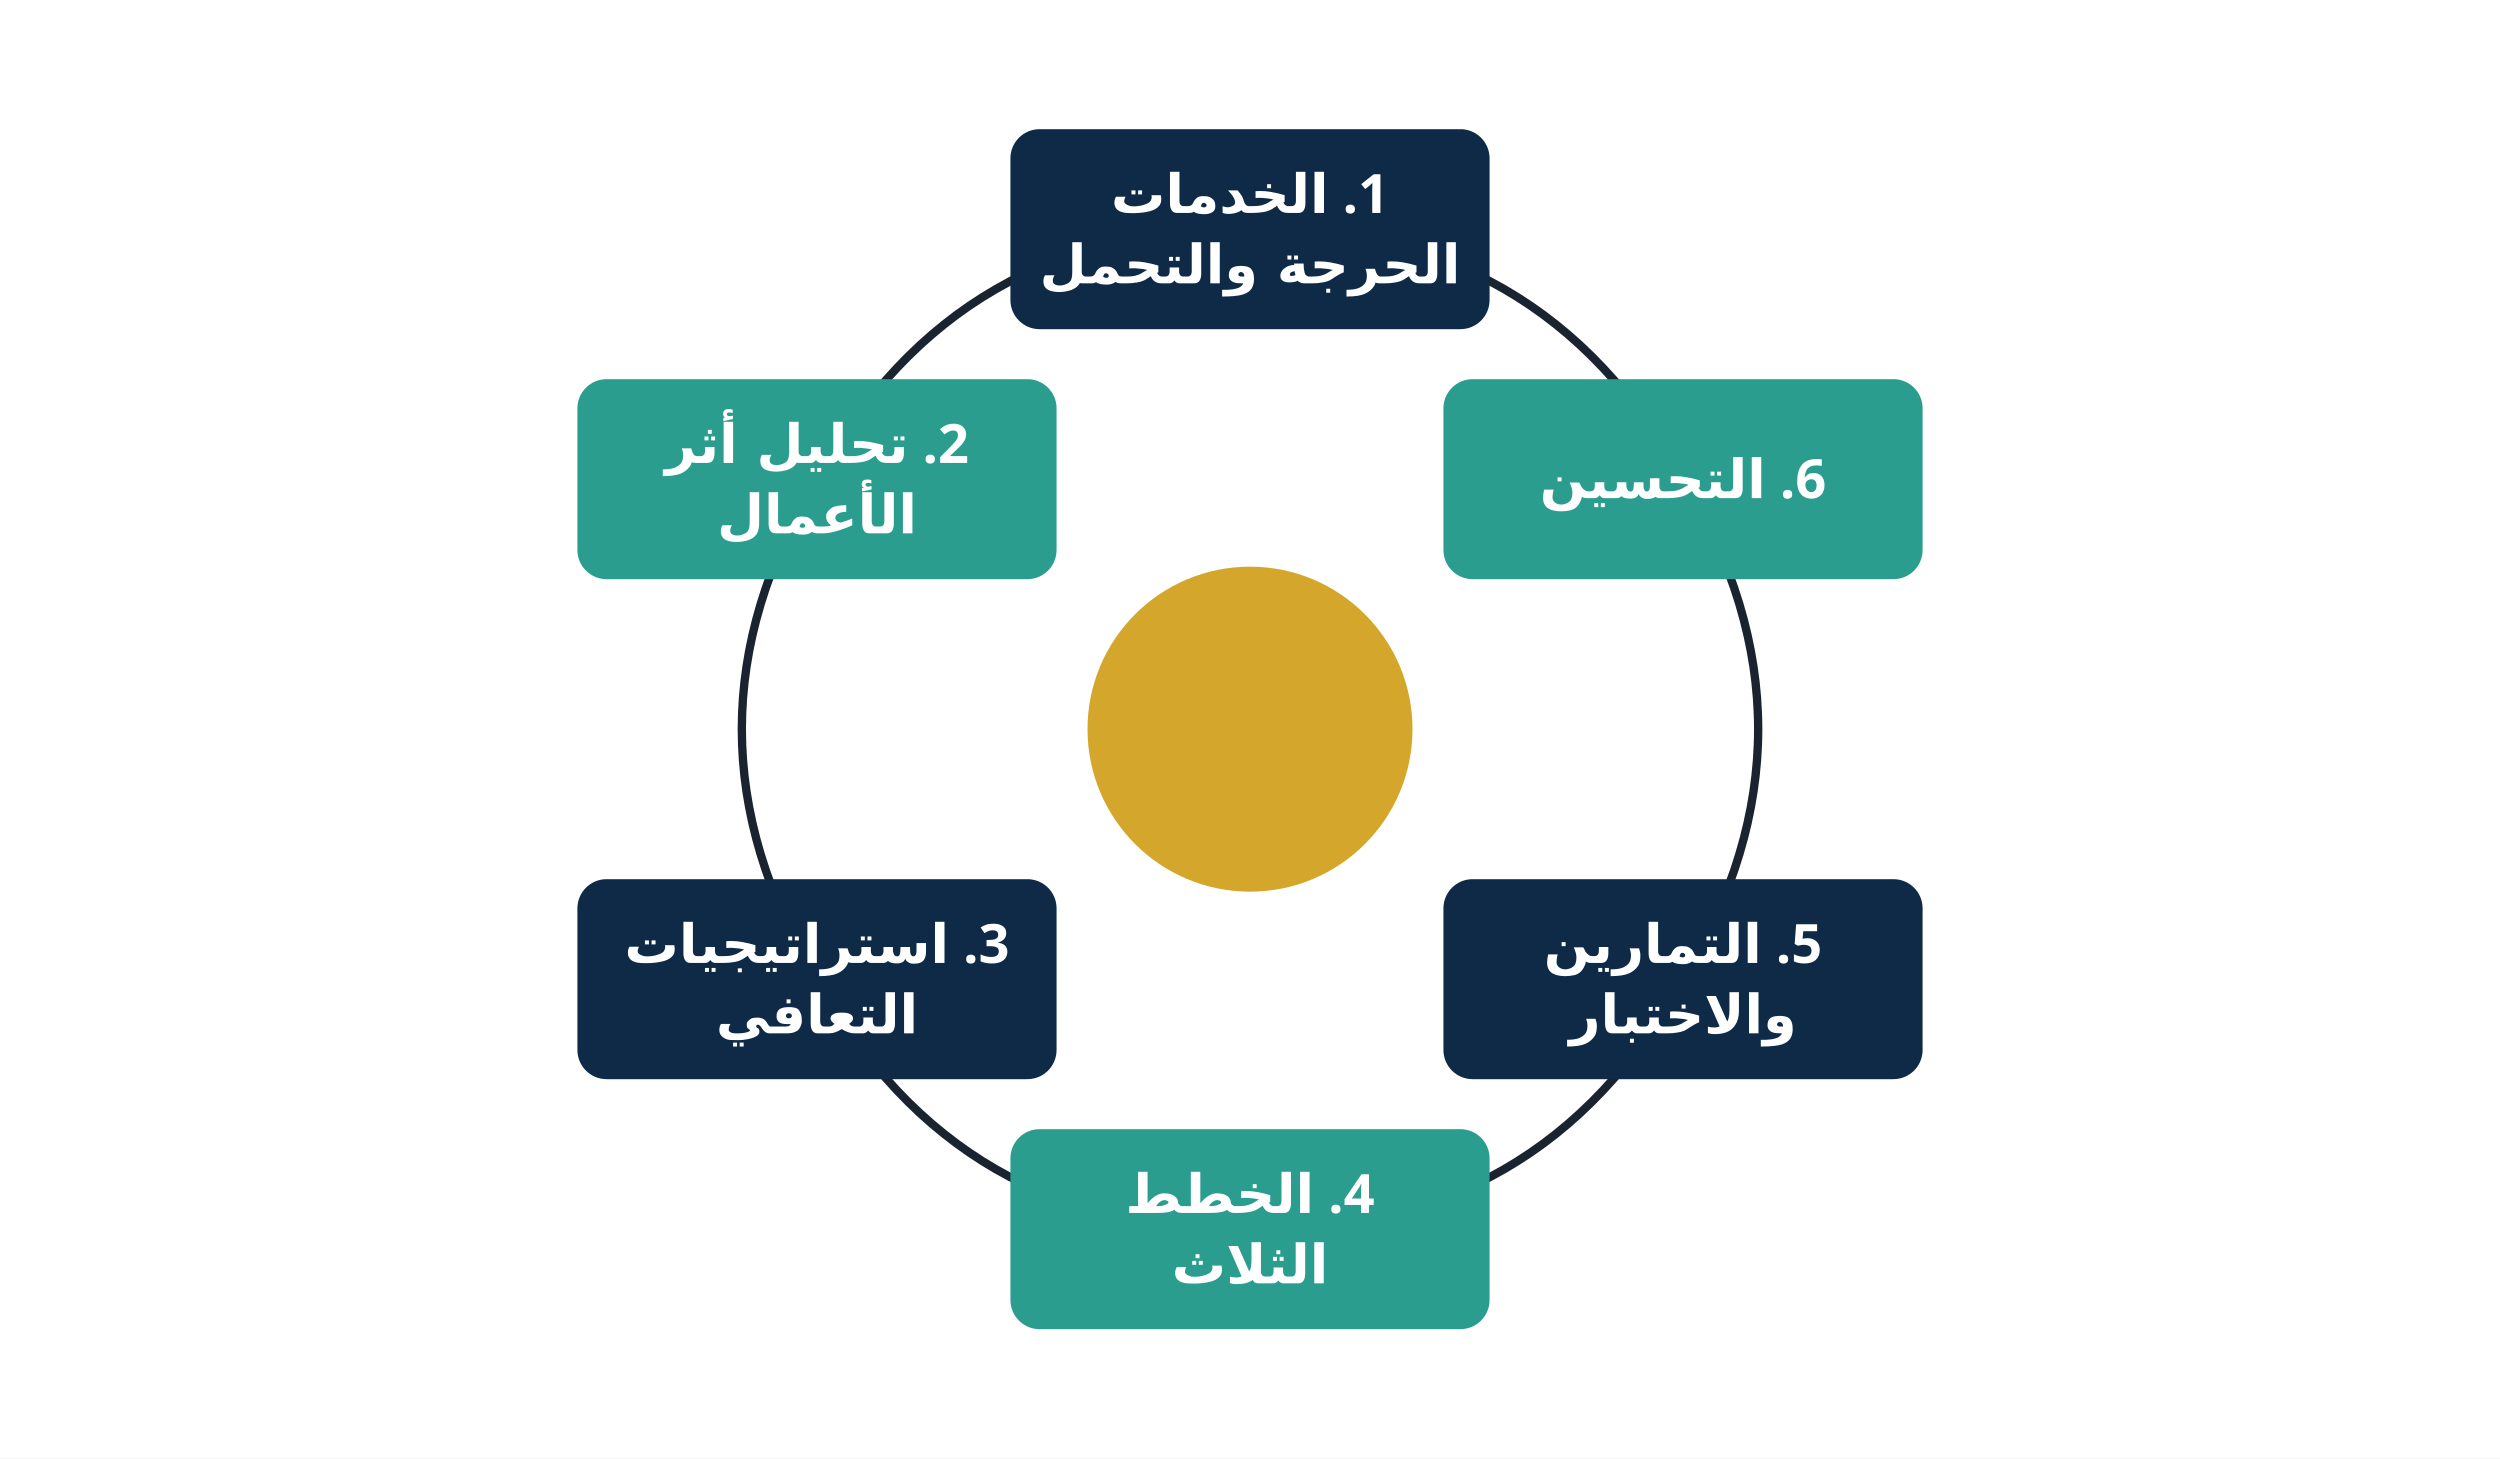
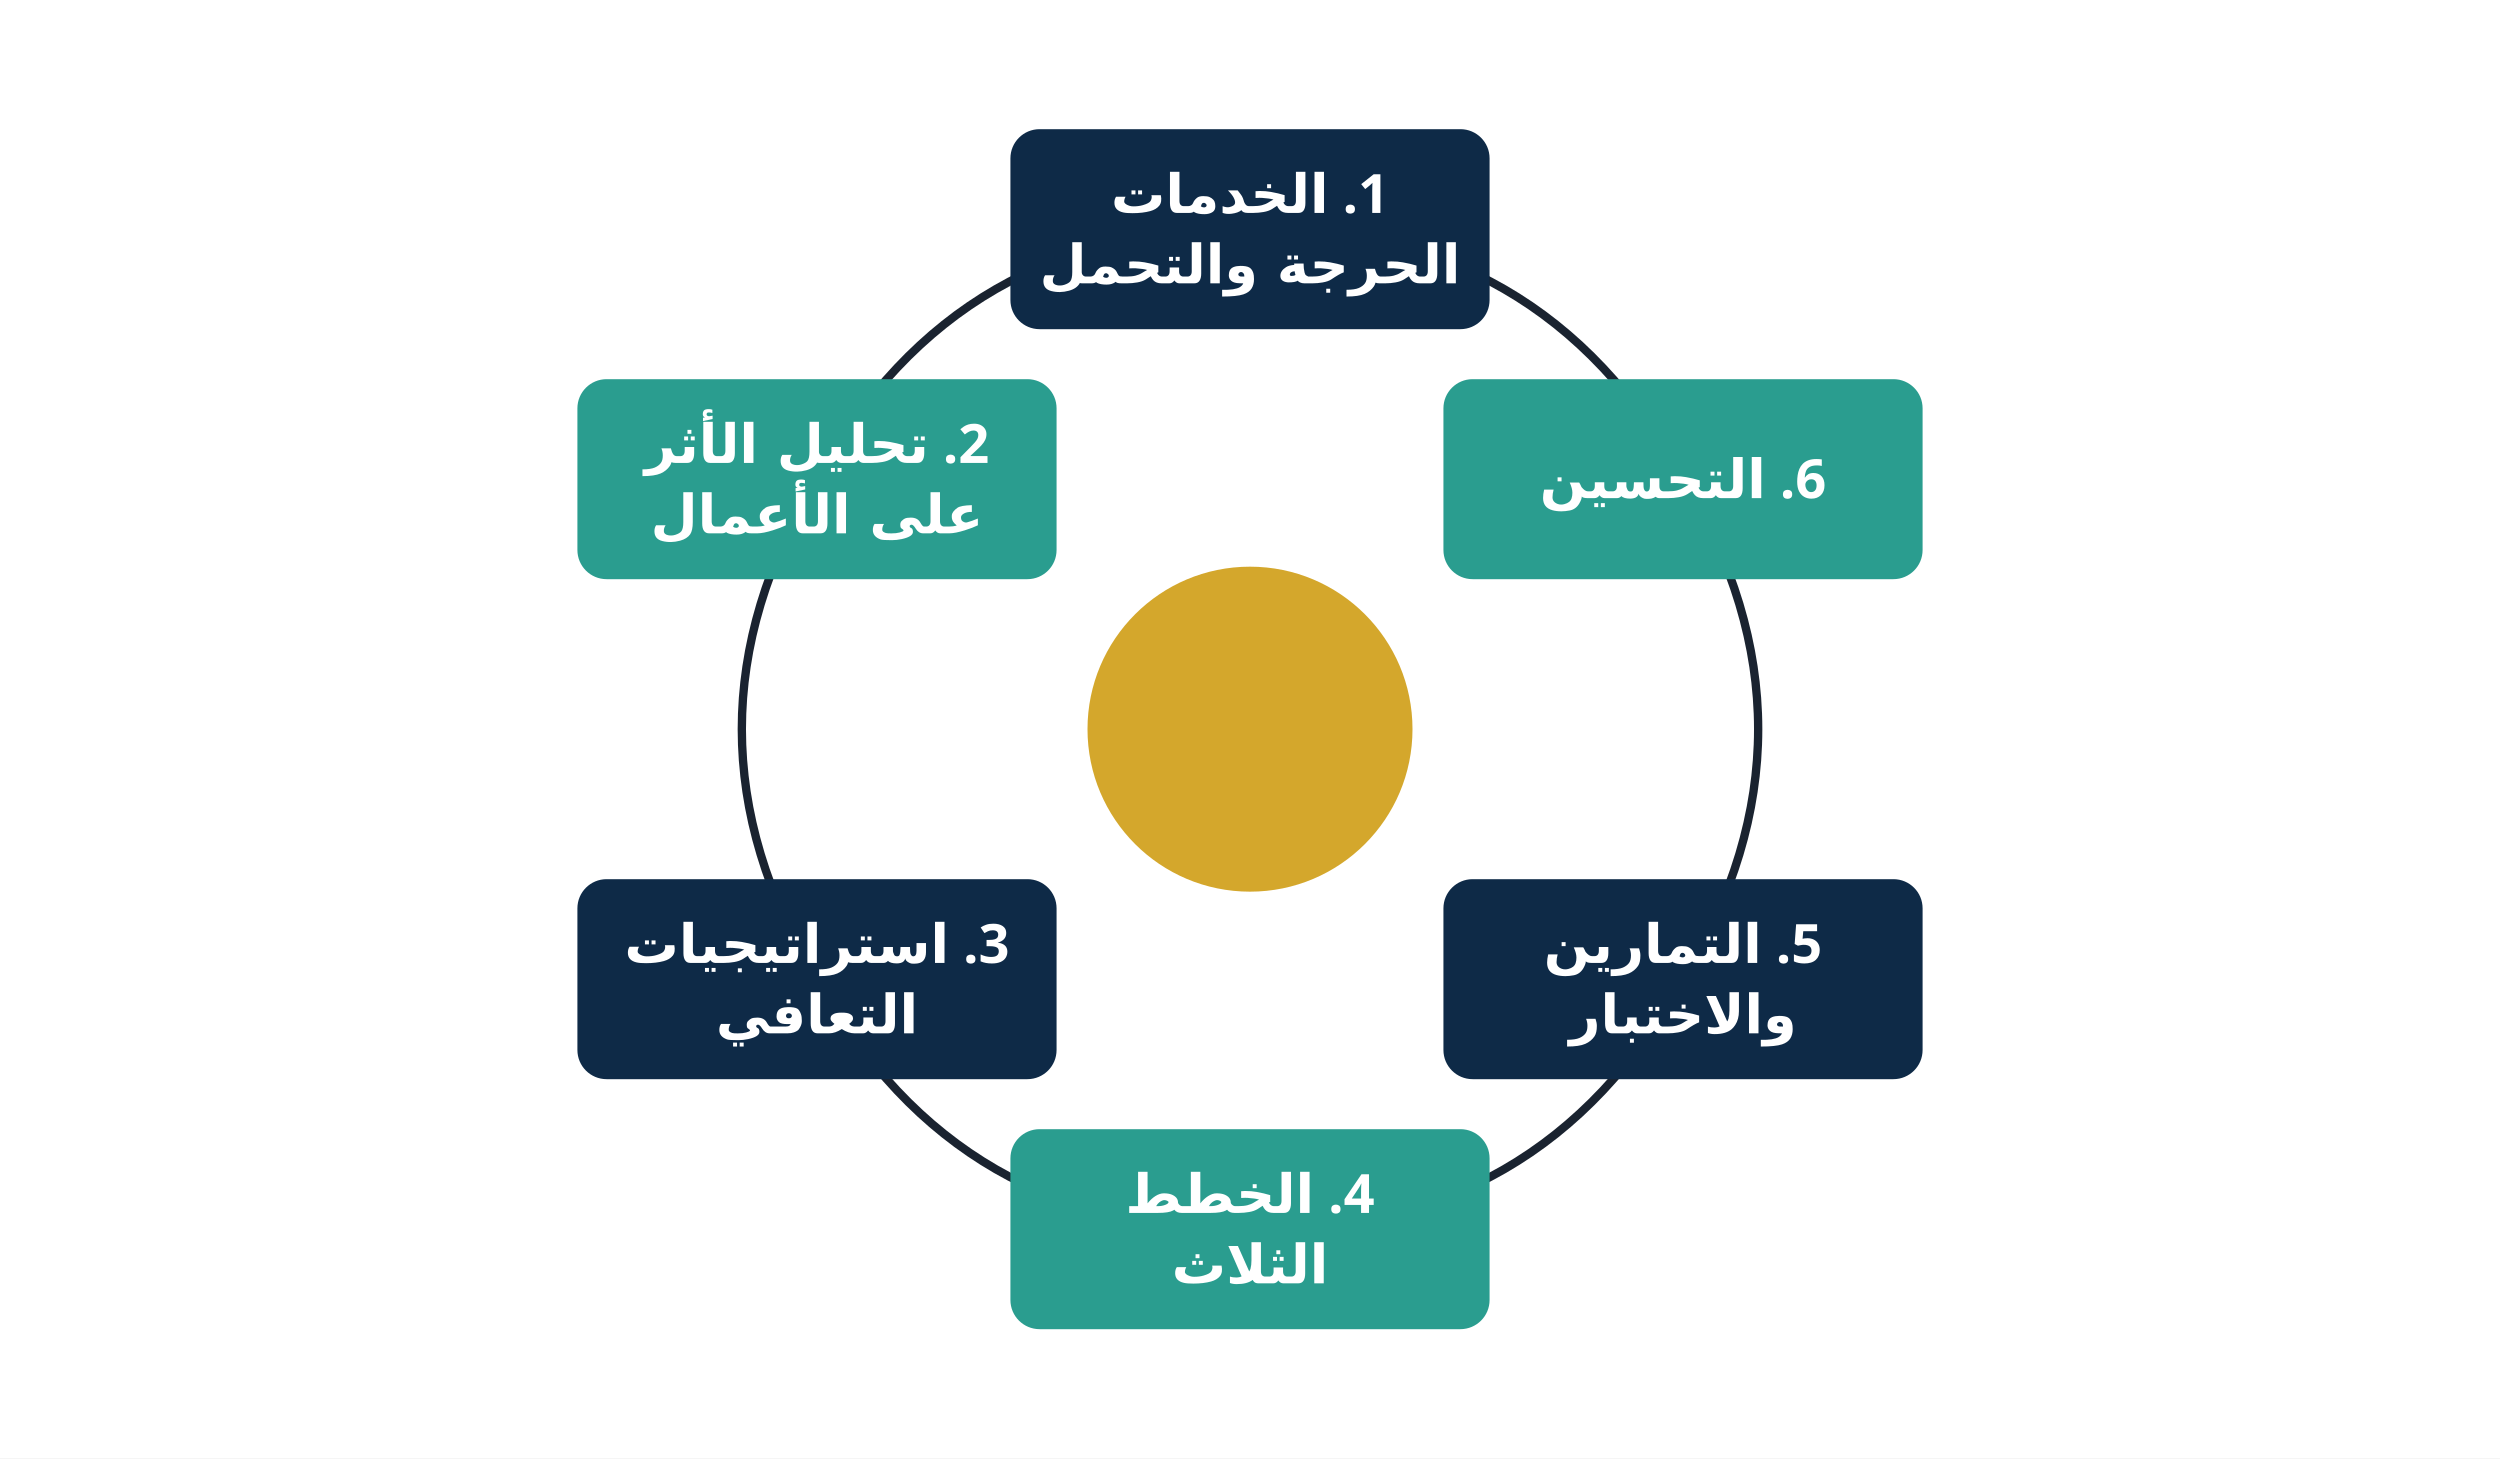
<svg xmlns="http://www.w3.org/2000/svg" width="1200" height="700" viewBox="0 0 1200 700">
  <defs>
    <marker id="arrow" viewBox="0 0 10 10" refX="9" refY="5" markerWidth="7" markerHeight="7" orient="auto-start-reverse">
      <path d="M 0 0 L 10 5 L 0 10 z" fill="#1A2330" />
    </marker>
  </defs>
  <rect width="1200" height="700" fill="#FFFFFF" />
  <path d="M 600.0 110.0 Q 460.0 107.513 392.154 230" fill="none" stroke="#1A2330" stroke-width="4" marker-end="url(#arrow)" />
  <path d="M 392.154 230 Q 320.0 350 392.154 470" fill="none" stroke="#1A2330" stroke-width="4" marker-end="url(#arrow)" />
  <path d="M 392.154 470 Q 460.0 592.487 600.0 590.0" fill="none" stroke="#1A2330" stroke-width="4" marker-end="url(#arrow)" />
  <path d="M 600.0 590.0 Q 740.0 592.487 807.846 470" fill="none" stroke="#1A2330" stroke-width="4" marker-end="url(#arrow)" />
  <path d="M 807.846 470 Q 880.0 350 807.846 230.0" fill="none" stroke="#1A2330" stroke-width="4" marker-end="url(#arrow)" />
  <path d="M 807.846 230.0 Q 740.0 107.513 600.0 110.0" fill="none" stroke="#1A2330" stroke-width="4" marker-end="url(#arrow)" />
  <rect x="485.0" y="62.0" width="230" height="96" rx="14" fill="#0E2A47" />
  <text x="600.0" y="102.2" font-family="IBM Plex Sans Arabic" font-size="26" font-weight="bold" fill="#FFFFFF" text-anchor="middle" direction="rtl">1. الخدمات</text>
  <text x="600.0" y="136.0" font-family="IBM Plex Sans Arabic" font-size="26" font-weight="bold" fill="#FFFFFF" text-anchor="middle" direction="rtl">الحرجة والتحمل</text>
  <rect x="277.154" y="182" width="230" height="96" rx="14" fill="#2A9D8F" />
-   <text x="392.154" y="222.2" font-family="IBM Plex Sans Arabic" font-size="26" font-weight="bold" fill="#FFFFFF" text-anchor="middle" direction="rtl">2. تحليل أثر</text>
-   <text x="392.154" y="256" font-family="IBM Plex Sans Arabic" font-size="26" font-weight="bold" fill="#FFFFFF" text-anchor="middle" direction="rtl">الأعمال</text>
+   <text x="392.154" y="222.2" font-family="IBM Plex Sans Arabic" font-size="26" font-weight="bold" fill="#FFFFFF" text-anchor="middle" direction="rtl">2. تحليل الأثر</text>
+   <text x="392.154" y="256" font-family="IBM Plex Sans Arabic" font-size="26" font-weight="bold" fill="#FFFFFF" text-anchor="middle" direction="rtl">على الأعمال</text>
  <rect x="277.154" y="422" width="230" height="96" rx="14" fill="#0E2A47" />
  <text x="392.154" y="462.2" font-family="IBM Plex Sans Arabic" font-size="26" font-weight="bold" fill="#FFFFFF" text-anchor="middle" direction="rtl">3. استراتيجيات</text>
  <text x="392.154" y="496.0" font-family="IBM Plex Sans Arabic" font-size="26" font-weight="bold" fill="#FFFFFF" text-anchor="middle" direction="rtl">التعافي</text>
  <rect x="485.0" y="542.0" width="230" height="96" rx="14" fill="#2A9D8F" />
  <text x="600.0" y="582.2" font-family="IBM Plex Sans Arabic" font-size="26" font-weight="bold" fill="#FFFFFF" text-anchor="middle" direction="rtl">4. الخطط</text>
  <text x="600.0" y="616.0" font-family="IBM Plex Sans Arabic" font-size="26" font-weight="bold" fill="#FFFFFF" text-anchor="middle" direction="rtl">الثلاث</text>
  <rect x="692.846" y="422" width="230" height="96" rx="14" fill="#0E2A47" />
  <text x="807.846" y="462.2" font-family="IBM Plex Sans Arabic" font-size="26" font-weight="bold" fill="#FFFFFF" text-anchor="middle" direction="rtl">5. التمارين</text>
  <text x="807.846" y="496" font-family="IBM Plex Sans Arabic" font-size="26" font-weight="bold" fill="#FFFFFF" text-anchor="middle" direction="rtl">والاختبار</text>
  <rect x="692.846" y="182.0" width="230" height="96" rx="14" fill="#2A9D8F" />
  <text x="807.846" y="239.1" font-family="IBM Plex Sans Arabic" font-size="26" font-weight="bold" fill="#FFFFFF" text-anchor="middle" direction="rtl">6. التحسين</text>
  <circle cx="600.0" cy="350.0" r="78" fill="#D4A72C" />
</svg>
